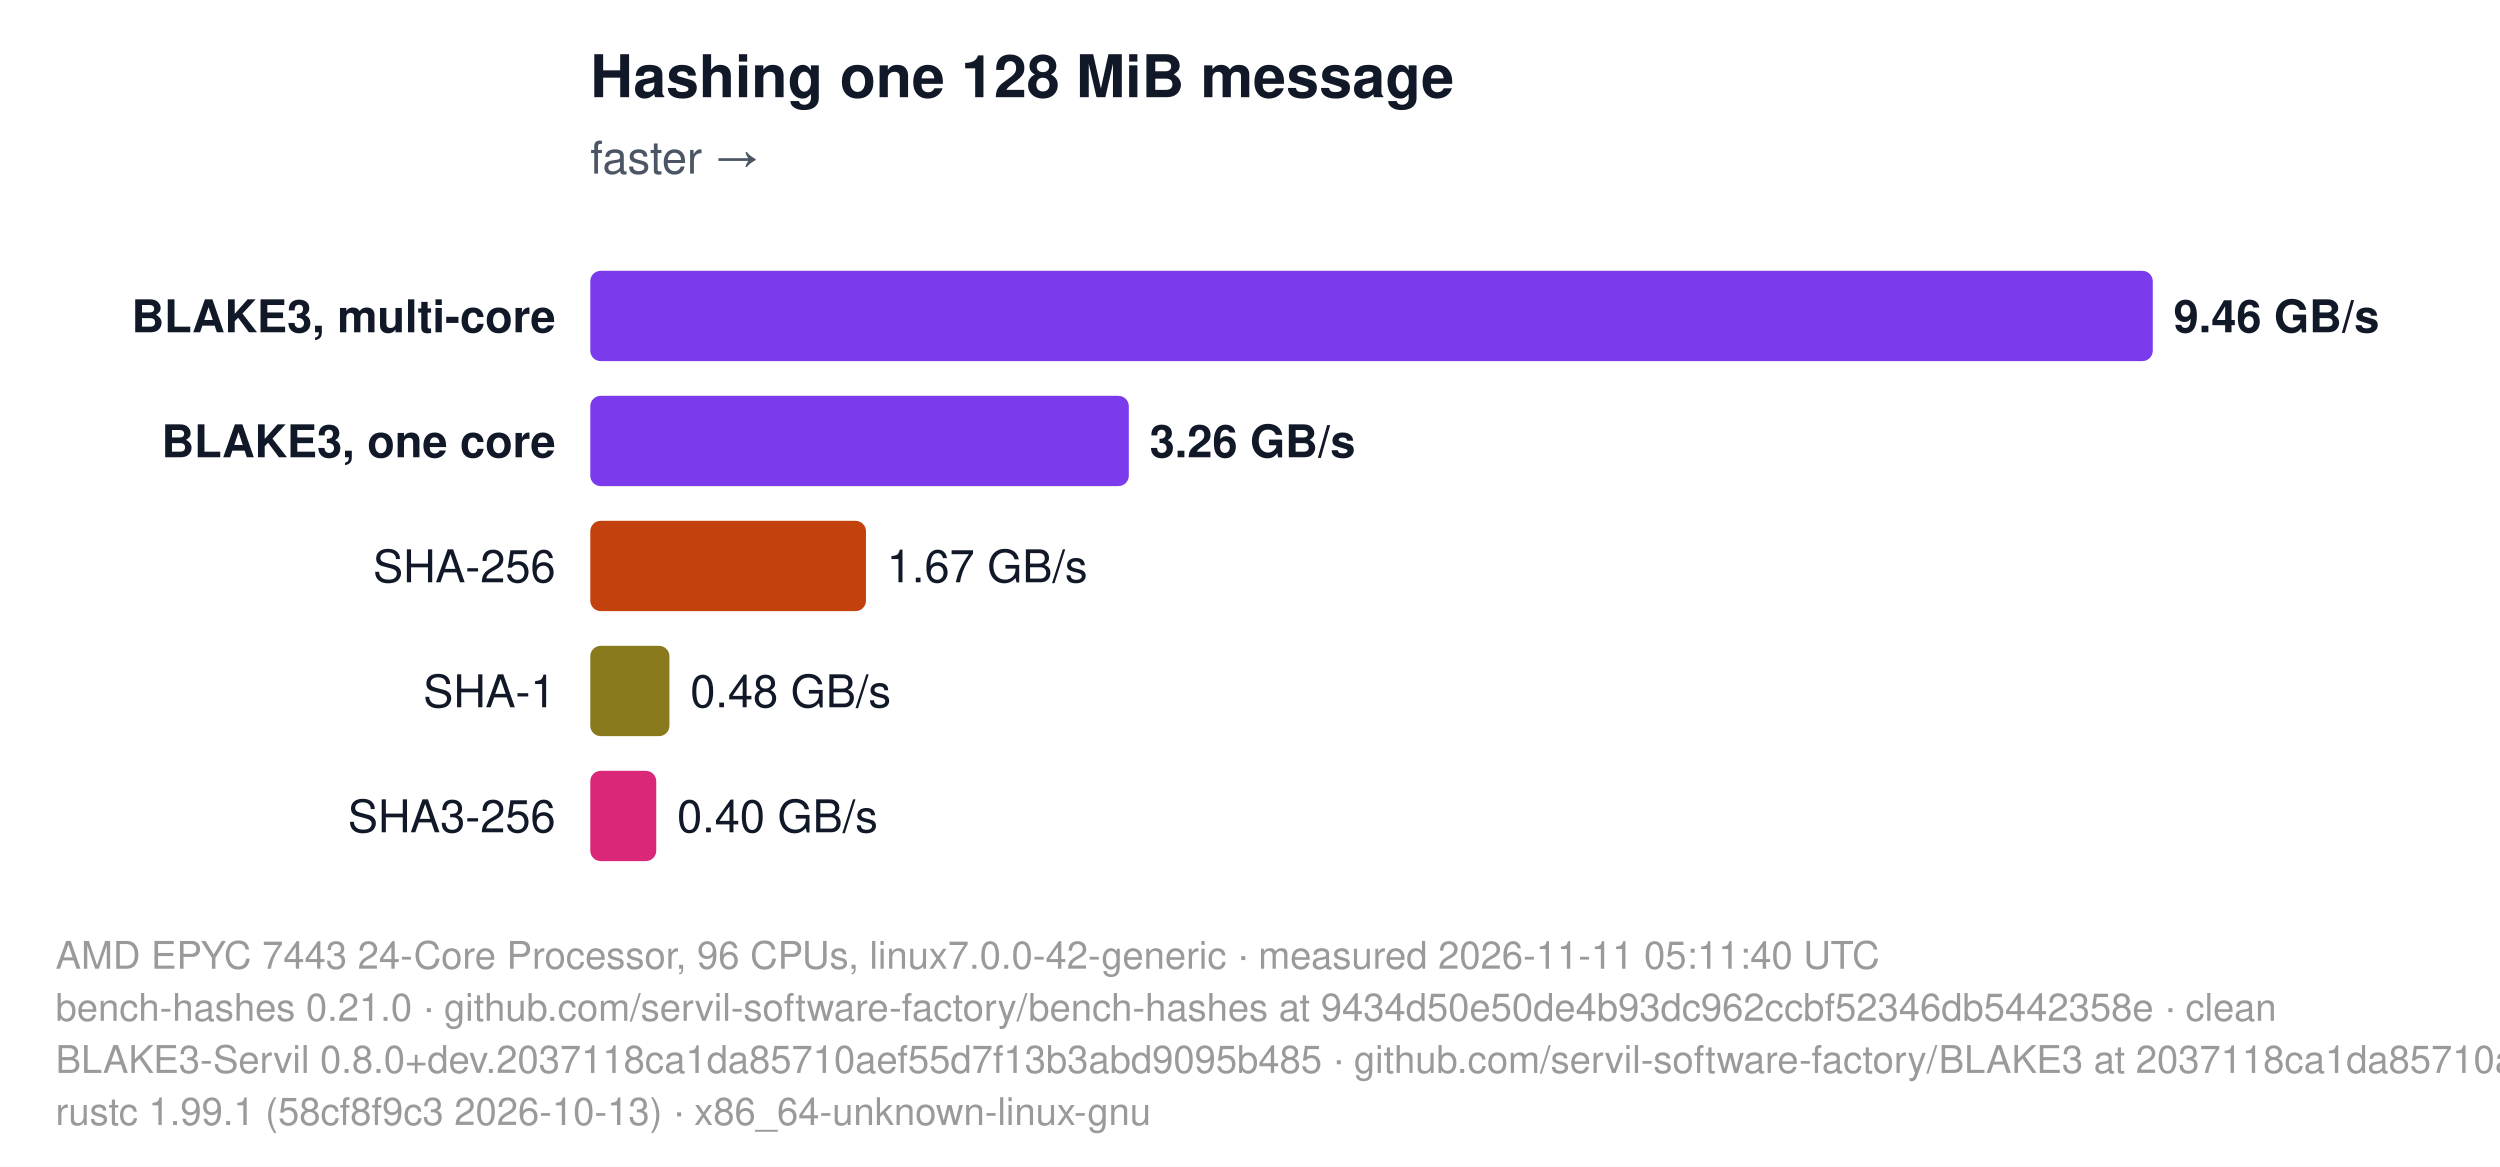
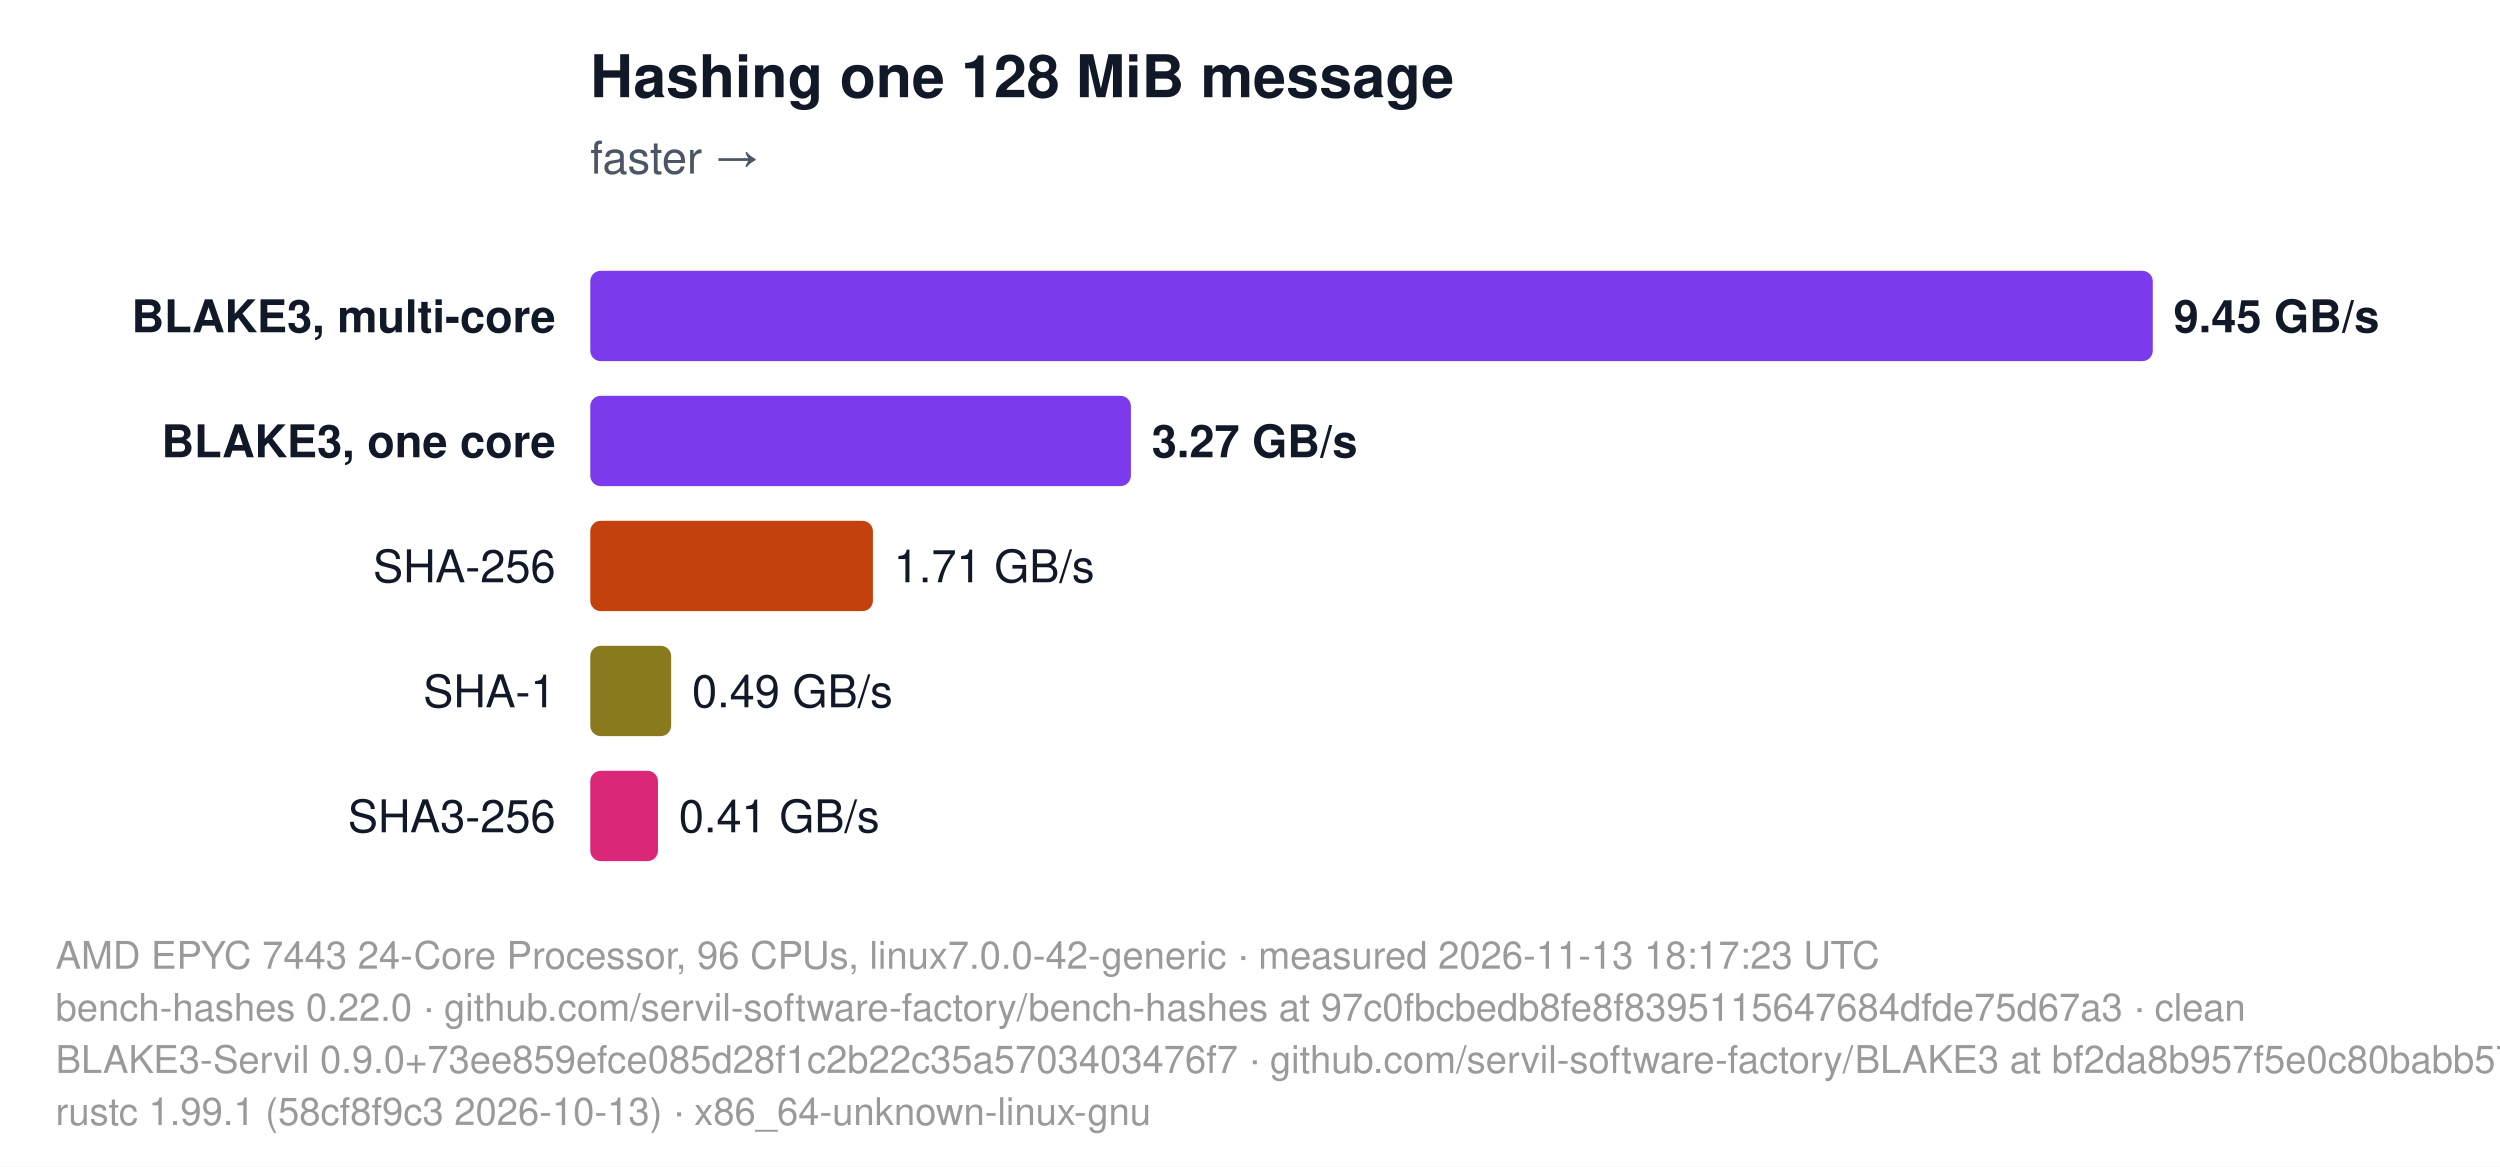
<svg xmlns="http://www.w3.org/2000/svg" width="720" height="336" viewBox="0 0 720 336" font-family="-apple-system, BlinkMacSystemFont, 'Segoe UI', Helvetica, Arial, sans-serif">
  <rect width="720" height="336" fill="#ffffff" />
  <text x="170" y="28" font-size="17" font-weight="600" fill="#111827">Hashing one 128 MiB message</text>
  <text x="170" y="50" font-size="13" fill="#4b5563">faster →</text>
  <text x="160" y="95.7" font-size="13" fill="#111827" text-anchor="end" font-weight="600">BLAKE3, multi-core</text>
  <rect x="170" y="78" width="450.0" height="26" rx="3" fill="#7c3aed" />
-   <text x="626.0" y="95.7" font-size="13" fill="#111827" font-weight="600">9.46 GB/s</text>
+   <text x="626.0" y="95.7" font-size="13" fill="#111827" font-weight="600">9.45 GB/s</text>
  <text x="160" y="131.7" font-size="13" fill="#111827" text-anchor="end" font-weight="600">BLAKE3, one core</text>
-   <rect x="170" y="114" width="155.1" height="26" rx="3" fill="#7c3aed" />
-   <text x="331.1" y="131.7" font-size="13" fill="#111827" font-weight="600">3.26 GB/s</text>
+   <rect x="170" y="114" width="155.7" height="26" rx="3" fill="#7c3aed" />
+   <text x="331.7" y="131.7" font-size="13" fill="#111827" font-weight="600">3.27 GB/s</text>
  <text x="160" y="167.7" font-size="13" fill="#111827" text-anchor="end">SHA-256</text>
-   <rect x="170" y="150" width="79.4" height="26" rx="3" fill="#c2410c" />
-   <text x="255.4" y="167.7" font-size="13" fill="#111827">1.67 GB/s</text>
+   <rect x="170" y="150" width="81.4" height="26" rx="3" fill="#c2410c" />
+   <text x="257.4" y="167.7" font-size="13" fill="#111827">1.71 GB/s</text>
  <text x="160" y="203.7" font-size="13" fill="#111827" text-anchor="end">SHA-1</text>
-   <rect x="170" y="186" width="22.8" height="26" rx="3" fill="#8a7a1e" />
-   <text x="198.8" y="203.7" font-size="13" fill="#111827">0.48 GB/s</text>
+   <rect x="170" y="186" width="23.3" height="26" rx="3" fill="#8a7a1e" />
+   <text x="199.3" y="203.7" font-size="13" fill="#111827">0.49 GB/s</text>
  <text x="160" y="239.7" font-size="13" fill="#111827" text-anchor="end">SHA3-256</text>
-   <rect x="170" y="222" width="19.0" height="26" rx="3" fill="#db2777" />
-   <text x="195.0" y="239.7" font-size="13" fill="#111827">0.40 GB/s</text>
-   <text x="16" y="279.0" font-size="11" fill="#9a9a9a">AMD EPYC 7443 24-Core Processor, 96 CPUs, linux7.0.0-42-generic · measured 2026-11-11 05:11:40 UTC</text>
-   <text x="16" y="294.0" font-size="11" fill="#9a9a9a">bench-hashes 0.21.0 · github.com/servil-software-factory/bench-hashes at 9434d50e50de4b93dc962ccbf52346db5442358e · clean</text>
-   <text x="16" y="309.0" font-size="11" fill="#9a9a9a">BLAKE3-Servil 0.8.0+dev.2037118ca1da85710aef55d7f13b3abd9095b485 · github.com/servil-software-factory/BLAKE3 at 2037118ca1da85710aef55d7f13b3abd9095b485 · clean</text>
+   <rect x="170" y="222" width="19.5" height="26" rx="3" fill="#db2777" />
+   <text x="195.5" y="239.7" font-size="13" fill="#111827">0.41 GB/s</text>
+   <text x="16" y="279.0" font-size="11" fill="#9a9a9a">AMD EPYC 7443 24-Core Processor, 96 CPUs, linux7.0.0-42-generic · measured 2026-11-13 18:17:23 UTC</text>
+   <text x="16" y="294.0" font-size="11" fill="#9a9a9a">bench-hashes 0.22.0 · github.com/servil-software-factory/bench-hashes at 97c0fbcbedb8fe8f8395115647684dfde75d67a3 · clean</text>
+   <text x="16" y="309.0" font-size="11" fill="#9a9a9a">BLAKE3-Servil 0.9.0+73ee859efce085d28f1c2b22c35a5703403476f7 · github.com/servil-software-factory/BLAKE3 at bf2da8b957f5e0c80babb57952de3e53f95c921a · clean</text>
  <text x="16" y="324.0" font-size="11" fill="#9a9a9a">rustc 1.99.1 (58cf8f9c3 2026-10-13) · x86_64-unknown-linux-gnu</text>
</svg>
